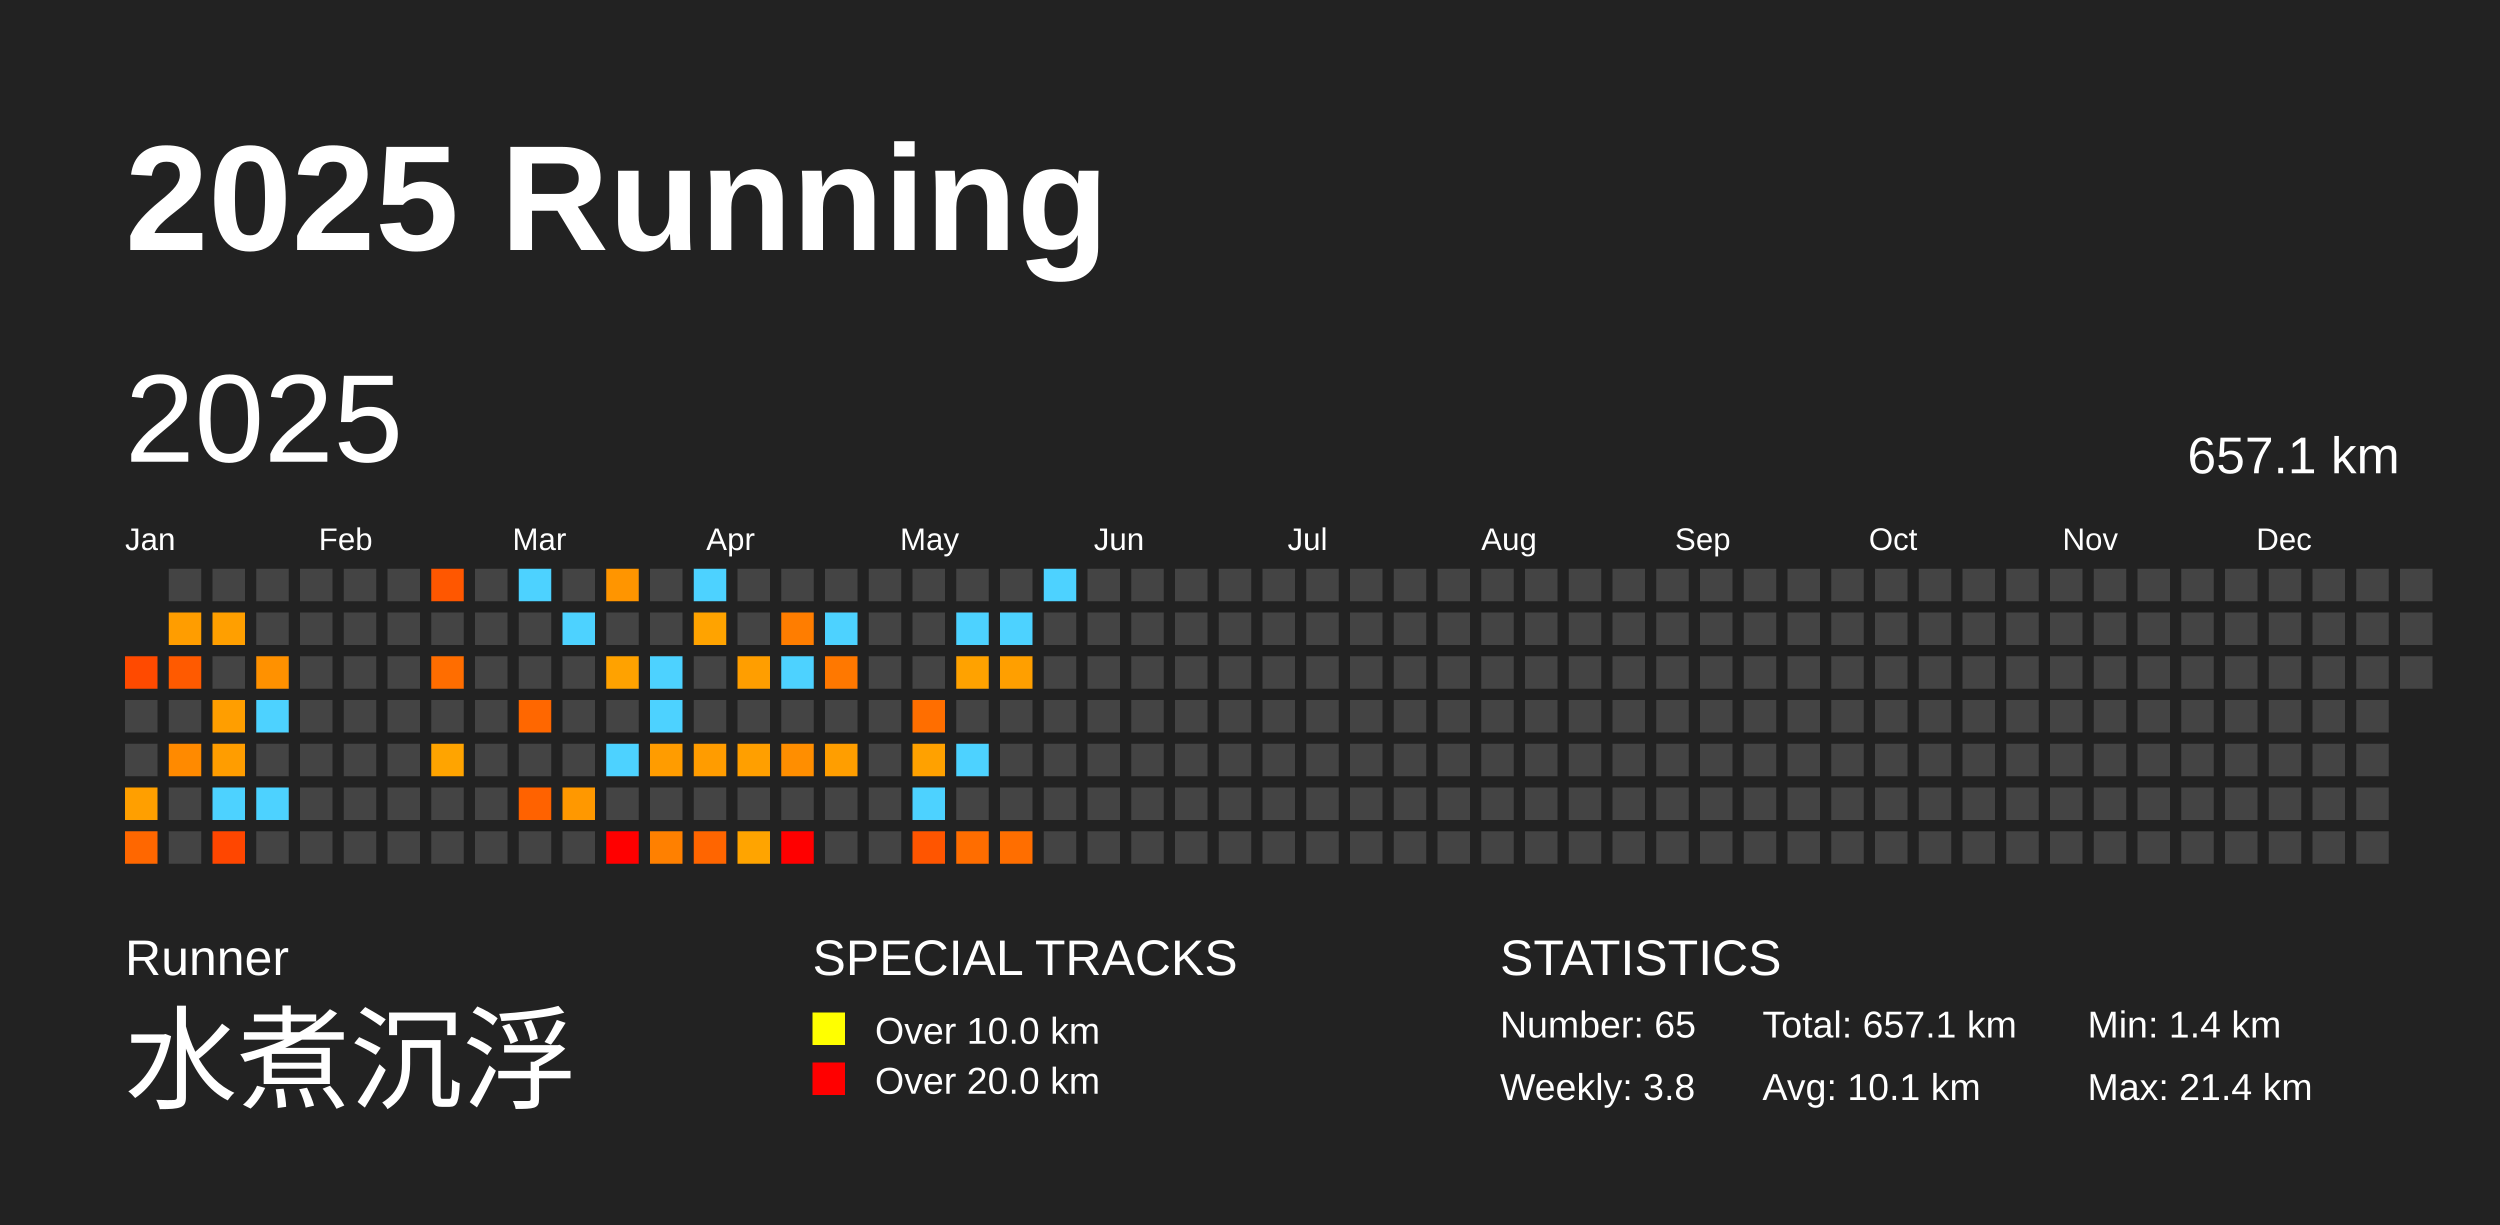
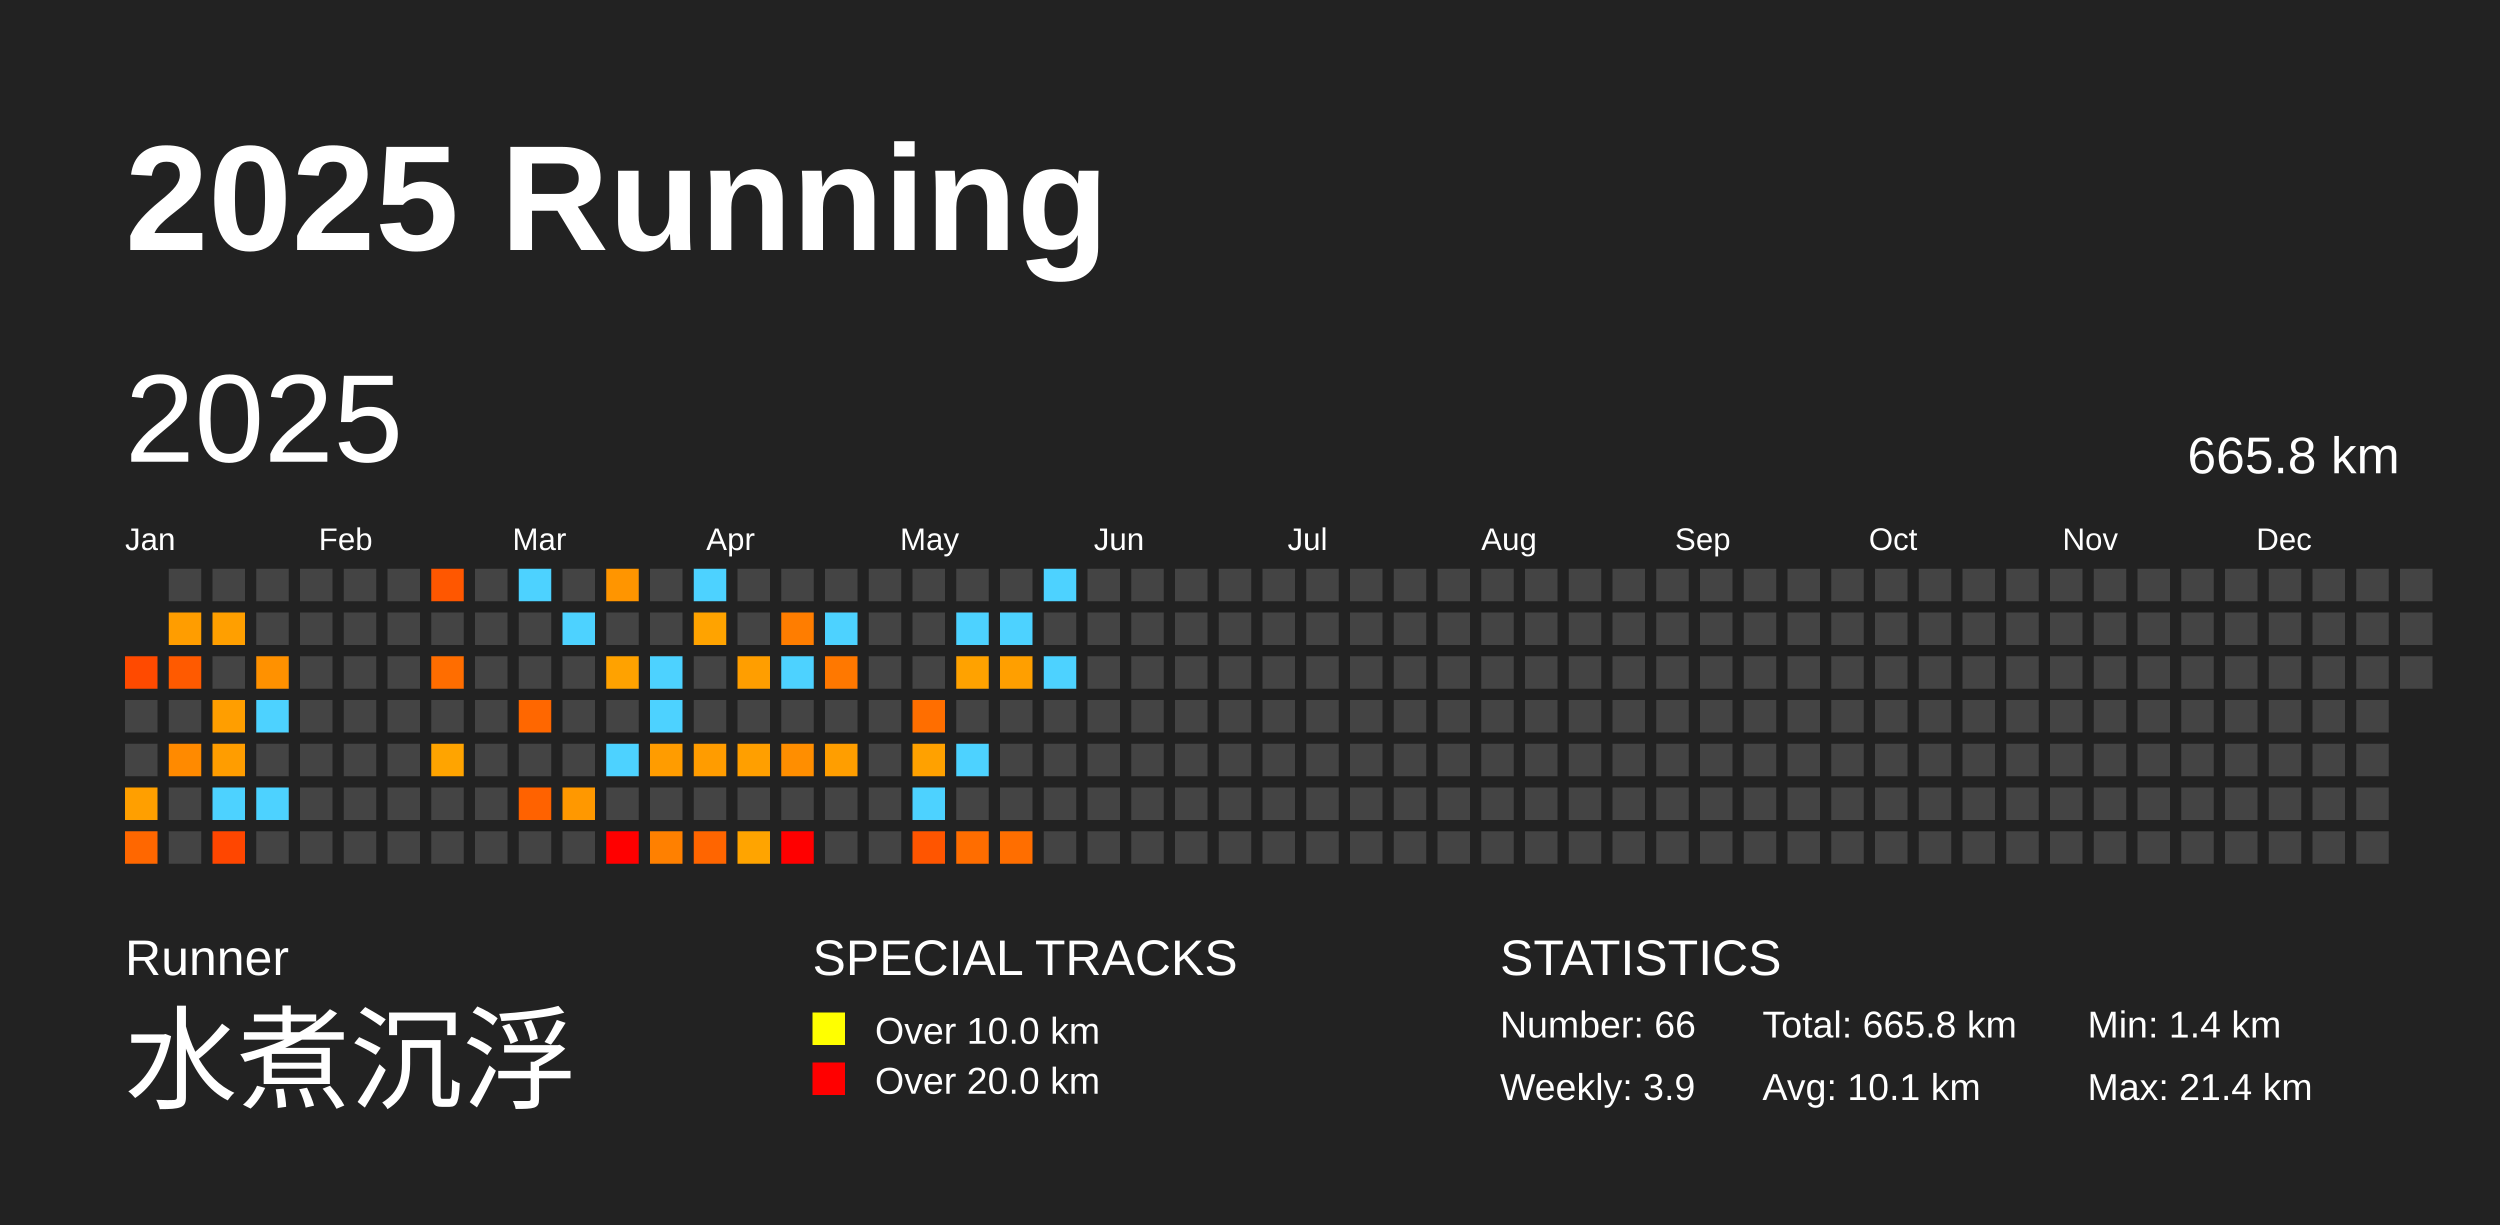
<svg xmlns="http://www.w3.org/2000/svg" baseProfile="full" height="98mm" version="1.1" viewBox="0,0,200,98" width="200mm">
  <defs />
  <rect fill="#222222" height="98" width="200" x="0" y="0" />
  <text fill="#FFFFFF" style="font-size:12px; font-family:Arial; font-weight:bold;" x="10" y="20">2025 Running</text>
  <text fill="#FFFFFF" style="font-size:4px; font-family:Arial" x="10" y="78">Runner</text>
  <text fill="#FFFFFF" style="font-size:9px; font-family:Arial" x="10" y="88">水煮沉浮</text>
  <text fill="#FFFFFF" style="font-size:4px; font-family:Arial" x="65" y="78">SPECIAL TRACKS</text>
  <rect fill="yellow" height="2.6" width="2.6" x="65" y="81" />
  <text fill="#FFFFFF" style="font-size:3px; font-family:Arial" x="70" y="83.5">Over 10.0 km</text>
  <rect fill="red" height="2.6" width="2.6" x="65" y="85" />
  <text fill="#FFFFFF" style="font-size:3px; font-family:Arial" x="70" y="87.5">Over 20.0 km</text>
  <text fill="#FFFFFF" style="font-size:4px; font-family:Arial" x="120" y="78">STATISTICS</text>
-   <text fill="#FFFFFF" style="font-size:3px; font-family:Arial" x="120" y="83">Number: 65</text>
-   <text fill="#FFFFFF" style="font-size:3px; font-family:Arial" x="120" y="88">Weekly: 3.8</text>
-   <text fill="#FFFFFF" style="font-size:3px; font-family:Arial" x="141" y="83">Total: 657.1 km</text>
+   <text fill="#FFFFFF" style="font-size:3px; font-family:Arial" x="120" y="83">Number: 66</text>
+   <text fill="#FFFFFF" style="font-size:3px; font-family:Arial" x="120" y="88">Weekly: 3.9</text>
+   <text fill="#FFFFFF" style="font-size:3px; font-family:Arial" x="141" y="83">Total: 665.8 km</text>
  <text fill="#FFFFFF" style="font-size:3px; font-family:Arial" x="141" y="88">Avg: 10.1 km</text>
  <text fill="#FFFFFF" style="font-size:3px; font-family:Arial" x="167" y="83">Min: 1.4 km</text>
  <text fill="#FFFFFF" style="font-size:3px; font-family:Arial" x="167" y="88">Max: 21.4 km</text>
  <text dominant-baseline="hanging" fill="#FFFFFF" style="font-size:10.0px; font-family:Arial;" x="10" y="30">2025</text>
-   <text dominant-baseline="hanging" fill="#FFFFFF" style="font-size:4.125px; font-family:Arial;" x="175" y="35">657.1 km</text>
+   <text dominant-baseline="hanging" fill="#FFFFFF" style="font-size:4.125px; font-family:Arial;" x="175" y="35">665.8 km</text>
  <text fill="#FFFFFF" style="font-size:2.5px; font-family:Arial" x="10.0" y="44">Jan</text>
  <text fill="#FFFFFF" style="font-size:2.5px; font-family:Arial" x="25.5" y="44">Feb</text>
  <text fill="#FFFFFF" style="font-size:2.5px; font-family:Arial" x="41.0" y="44">Mar</text>
  <text fill="#FFFFFF" style="font-size:2.5px; font-family:Arial" x="56.5" y="44">Apr</text>
  <text fill="#FFFFFF" style="font-size:2.5px; font-family:Arial" x="72.0" y="44">May</text>
  <text fill="#FFFFFF" style="font-size:2.5px; font-family:Arial" x="87.5" y="44">Jun</text>
  <text fill="#FFFFFF" style="font-size:2.5px; font-family:Arial" x="103.0" y="44">Jul</text>
  <text fill="#FFFFFF" style="font-size:2.5px; font-family:Arial" x="118.5" y="44">Aug</text>
  <text fill="#FFFFFF" style="font-size:2.5px; font-family:Arial" x="134.0" y="44">Sep</text>
  <text fill="#FFFFFF" style="font-size:2.5px; font-family:Arial" x="149.5" y="44">Oct</text>
  <text fill="#FFFFFF" style="font-size:2.5px; font-family:Arial" x="165.0" y="44">Nov</text>
  <text fill="#FFFFFF" style="font-size:2.5px; font-family:Arial" x="180.5" y="44">Dec</text>
  <rect fill="#ff4a00" height="2.6" width="2.6" x="10.0" y="52.5" />
  <rect fill="#444444" height="2.6" width="2.6" x="10.0" y="56.0" />
  <rect fill="#444444" height="2.6" width="2.6" x="10.0" y="59.5" />
  <rect fill="#ff9f00" height="2.6" width="2.6" x="10.0" y="63.0" />
  <rect fill="#ff6700" height="2.6" width="2.6" x="10.0" y="66.5" />
  <rect fill="#444444" height="2.6" width="2.6" x="13.5" y="45.5" />
  <rect fill="#ff9d00" height="2.6" width="2.6" x="13.5" y="49.0" />
  <rect fill="#ff5a00" height="2.6" width="2.6" x="13.5" y="52.5" />
  <rect fill="#444444" height="2.6" width="2.6" x="13.5" y="56.0" />
  <rect fill="#ff8a00" height="2.6" width="2.6" x="13.5" y="59.5" />
  <rect fill="#444444" height="2.6" width="2.6" x="13.5" y="63.0" />
  <rect fill="#444444" height="2.6" width="2.6" x="13.5" y="66.5" />
  <rect fill="#444444" height="2.6" width="2.6" x="17.0" y="45.5" />
  <rect fill="#ff9f00" height="2.6" width="2.6" x="17.0" y="49.0" />
  <rect fill="#444444" height="2.6" width="2.6" x="17.0" y="52.5" />
  <rect fill="#ff9e00" height="2.6" width="2.6" x="17.0" y="56.0" />
  <rect fill="#ff9d00" height="2.6" width="2.6" x="17.0" y="59.5" />
  <rect fill="#4dd2ff" height="2.6" width="2.6" x="17.0" y="63.0" />
  <rect fill="#ff4600" height="2.6" width="2.6" x="17.0" y="66.5" />
  <rect fill="#444444" height="2.6" width="2.6" x="20.5" y="45.5" />
  <rect fill="#444444" height="2.6" width="2.6" x="20.5" y="49.0" />
  <rect fill="#ff9100" height="2.6" width="2.6" x="20.5" y="52.5" />
  <rect fill="#4dd2ff" height="2.6" width="2.6" x="20.5" y="56.0" />
  <rect fill="#444444" height="2.6" width="2.6" x="20.5" y="59.5" />
  <rect fill="#4dd2ff" height="2.6" width="2.6" x="20.5" y="63.0" />
  <rect fill="#444444" height="2.6" width="2.6" x="20.5" y="66.5" />
  <rect fill="#444444" height="2.6" width="2.6" x="24.0" y="45.5" />
  <rect fill="#444444" height="2.6" width="2.6" x="24.0" y="49.0" />
  <rect fill="#444444" height="2.6" width="2.6" x="24.0" y="52.5" />
  <rect fill="#444444" height="2.6" width="2.6" x="24.0" y="56.0" />
  <rect fill="#444444" height="2.6" width="2.6" x="24.0" y="59.5" />
  <rect fill="#444444" height="2.6" width="2.6" x="24.0" y="63.0" />
  <rect fill="#444444" height="2.6" width="2.6" x="24.0" y="66.5" />
  <rect fill="#444444" height="2.6" width="2.6" x="27.5" y="45.5" />
  <rect fill="#444444" height="2.6" width="2.6" x="27.5" y="49.0" />
  <rect fill="#444444" height="2.6" width="2.6" x="27.5" y="52.5" />
  <rect fill="#444444" height="2.6" width="2.6" x="27.5" y="56.0" />
  <rect fill="#444444" height="2.6" width="2.6" x="27.5" y="59.5" />
  <rect fill="#444444" height="2.6" width="2.6" x="27.5" y="63.0" />
  <rect fill="#444444" height="2.6" width="2.6" x="27.5" y="66.5" />
  <rect fill="#444444" height="2.6" width="2.6" x="31.0" y="45.5" />
  <rect fill="#444444" height="2.6" width="2.6" x="31.0" y="49.0" />
  <rect fill="#444444" height="2.6" width="2.6" x="31.0" y="52.5" />
  <rect fill="#444444" height="2.6" width="2.6" x="31.0" y="56.0" />
  <rect fill="#444444" height="2.6" width="2.6" x="31.0" y="59.5" />
  <rect fill="#444444" height="2.6" width="2.6" x="31.0" y="63.0" />
  <rect fill="#444444" height="2.6" width="2.6" x="31.0" y="66.5" />
  <rect fill="#ff5700" height="2.6" width="2.6" x="34.5" y="45.5" />
  <rect fill="#444444" height="2.6" width="2.6" x="34.5" y="49.0" />
  <rect fill="#ff6d00" height="2.6" width="2.6" x="34.5" y="52.5" />
  <rect fill="#444444" height="2.6" width="2.6" x="34.5" y="56.0" />
  <rect fill="#ffa400" height="2.6" width="2.6" x="34.5" y="59.5" />
  <rect fill="#444444" height="2.6" width="2.6" x="34.5" y="63.0" />
  <rect fill="#444444" height="2.6" width="2.6" x="34.5" y="66.5" />
  <rect fill="#444444" height="2.6" width="2.6" x="38.0" y="45.5" />
  <rect fill="#444444" height="2.6" width="2.6" x="38.0" y="49.0" />
  <rect fill="#444444" height="2.6" width="2.6" x="38.0" y="52.5" />
  <rect fill="#444444" height="2.6" width="2.6" x="38.0" y="56.0" />
  <rect fill="#444444" height="2.6" width="2.6" x="38.0" y="59.5" />
  <rect fill="#444444" height="2.6" width="2.6" x="38.0" y="63.0" />
  <rect fill="#444444" height="2.6" width="2.6" x="38.0" y="66.5" />
  <rect fill="#4dd2ff" height="2.6" width="2.6" x="41.5" y="45.5" />
  <rect fill="#444444" height="2.6" width="2.6" x="41.5" y="49.0" />
  <rect fill="#444444" height="2.6" width="2.6" x="41.5" y="52.5" />
  <rect fill="#ff6700" height="2.6" width="2.6" x="41.5" y="56.0" />
  <rect fill="#444444" height="2.6" width="2.6" x="41.5" y="59.5" />
  <rect fill="#ff6200" height="2.6" width="2.6" x="41.5" y="63.0" />
  <rect fill="#444444" height="2.6" width="2.6" x="41.5" y="66.5" />
  <rect fill="#444444" height="2.6" width="2.6" x="45.0" y="45.5" />
  <rect fill="#4dd2ff" height="2.6" width="2.6" x="45.0" y="49.0" />
  <rect fill="#444444" height="2.6" width="2.6" x="45.0" y="52.5" />
  <rect fill="#444444" height="2.6" width="2.6" x="45.0" y="56.0" />
  <rect fill="#444444" height="2.6" width="2.6" x="45.0" y="59.5" />
  <rect fill="#ff9800" height="2.6" width="2.6" x="45.0" y="63.0" />
  <rect fill="#444444" height="2.6" width="2.6" x="45.0" y="66.5" />
  <rect fill="#ff9500" height="2.6" width="2.6" x="48.5" y="45.5" />
  <rect fill="#444444" height="2.6" width="2.6" x="48.5" y="49.0" />
  <rect fill="#ffa200" height="2.6" width="2.6" x="48.5" y="52.5" />
  <rect fill="#444444" height="2.6" width="2.6" x="48.5" y="56.0" />
  <rect fill="#4dd2ff" height="2.6" width="2.6" x="48.5" y="59.5" />
  <rect fill="#444444" height="2.6" width="2.6" x="48.5" y="63.0" />
  <rect fill="red" height="2.6" width="2.6" x="48.5" y="66.5" />
  <rect fill="#444444" height="2.6" width="2.6" x="52.0" y="45.5" />
  <rect fill="#444444" height="2.6" width="2.6" x="52.0" y="49.0" />
  <rect fill="#4dd2ff" height="2.6" width="2.6" x="52.0" y="52.5" />
  <rect fill="#4dd2ff" height="2.6" width="2.6" x="52.0" y="56.0" />
  <rect fill="#ff9c00" height="2.6" width="2.6" x="52.0" y="59.5" />
  <rect fill="#444444" height="2.6" width="2.6" x="52.0" y="63.0" />
  <rect fill="#ff8000" height="2.6" width="2.6" x="52.0" y="66.5" />
  <rect fill="#4dd2ff" height="2.6" width="2.6" x="55.5" y="45.5" />
  <rect fill="#ffa300" height="2.6" width="2.6" x="55.5" y="49.0" />
  <rect fill="#444444" height="2.6" width="2.6" x="55.5" y="52.5" />
  <rect fill="#444444" height="2.6" width="2.6" x="55.5" y="56.0" />
  <rect fill="#ff9c00" height="2.6" width="2.6" x="55.5" y="59.5" />
  <rect fill="#444444" height="2.6" width="2.6" x="55.5" y="63.0" />
  <rect fill="#ff6500" height="2.6" width="2.6" x="55.5" y="66.5" />
  <rect fill="#444444" height="2.6" width="2.6" x="59.0" y="45.5" />
  <rect fill="#444444" height="2.6" width="2.6" x="59.0" y="49.0" />
  <rect fill="#ff9e00" height="2.6" width="2.6" x="59.0" y="52.5" />
  <rect fill="#444444" height="2.6" width="2.6" x="59.0" y="56.0" />
  <rect fill="#ff9f00" height="2.6" width="2.6" x="59.0" y="59.5" />
  <rect fill="#444444" height="2.6" width="2.6" x="59.0" y="63.0" />
  <rect fill="#ffa400" height="2.6" width="2.6" x="59.0" y="66.5" />
  <rect fill="#444444" height="2.6" width="2.6" x="62.5" y="45.5" />
  <rect fill="#ff7d00" height="2.6" width="2.6" x="62.5" y="49.0" />
  <rect fill="#4dd2ff" height="2.6" width="2.6" x="62.5" y="52.5" />
  <rect fill="#444444" height="2.6" width="2.6" x="62.5" y="56.0" />
  <rect fill="#ff8e00" height="2.6" width="2.6" x="62.5" y="59.5" />
  <rect fill="#444444" height="2.6" width="2.6" x="62.5" y="63.0" />
  <rect fill="red" height="2.6" width="2.6" x="62.5" y="66.5" />
  <rect fill="#444444" height="2.6" width="2.6" x="66.0" y="45.5" />
  <rect fill="#4dd2ff" height="2.6" width="2.6" x="66.0" y="49.0" />
  <rect fill="#ff7800" height="2.6" width="2.6" x="66.0" y="52.5" />
  <rect fill="#444444" height="2.6" width="2.6" x="66.0" y="56.0" />
  <rect fill="#ff9e00" height="2.6" width="2.6" x="66.0" y="59.5" />
  <rect fill="#444444" height="2.6" width="2.6" x="66.0" y="63.0" />
  <rect fill="#444444" height="2.6" width="2.6" x="66.0" y="66.5" />
  <rect fill="#444444" height="2.6" width="2.6" x="69.5" y="45.5" />
  <rect fill="#444444" height="2.6" width="2.6" x="69.5" y="49.0" />
  <rect fill="#444444" height="2.6" width="2.6" x="69.5" y="52.5" />
  <rect fill="#444444" height="2.6" width="2.6" x="69.5" y="56.0" />
  <rect fill="#444444" height="2.6" width="2.6" x="69.5" y="59.5" />
  <rect fill="#444444" height="2.6" width="2.6" x="69.5" y="63.0" />
  <rect fill="#444444" height="2.6" width="2.6" x="69.5" y="66.5" />
  <rect fill="#444444" height="2.6" width="2.6" x="73.0" y="45.5" />
  <rect fill="#444444" height="2.6" width="2.6" x="73.0" y="49.0" />
  <rect fill="#444444" height="2.6" width="2.6" x="73.0" y="52.5" />
  <rect fill="#ff6e00" height="2.6" width="2.6" x="73.0" y="56.0" />
  <rect fill="#ffa100" height="2.6" width="2.6" x="73.0" y="59.5" />
  <rect fill="#4dd2ff" height="2.6" width="2.6" x="73.0" y="63.0" />
  <rect fill="#ff5500" height="2.6" width="2.6" x="73.0" y="66.5" />
  <rect fill="#444444" height="2.6" width="2.6" x="76.5" y="45.5" />
  <rect fill="#4dd2ff" height="2.6" width="2.6" x="76.5" y="49.0" />
  <rect fill="#ffa200" height="2.6" width="2.6" x="76.5" y="52.5" />
  <rect fill="#444444" height="2.6" width="2.6" x="76.5" y="56.0" />
  <rect fill="#4dd2ff" height="2.6" width="2.6" x="76.5" y="59.5" />
  <rect fill="#444444" height="2.6" width="2.6" x="76.5" y="63.0" />
  <rect fill="#ff6d00" height="2.6" width="2.6" x="76.5" y="66.5" />
  <rect fill="#444444" height="2.6" width="2.6" x="80.0" y="45.5" />
  <rect fill="#4dd2ff" height="2.6" width="2.6" x="80.0" y="49.0" />
  <rect fill="#ff9f00" height="2.6" width="2.6" x="80.0" y="52.5" />
  <rect fill="#444444" height="2.6" width="2.6" x="80.0" y="56.0" />
  <rect fill="#444444" height="2.6" width="2.6" x="80.0" y="59.5" />
  <rect fill="#444444" height="2.6" width="2.6" x="80.0" y="63.0" />
  <rect fill="#ff6e00" height="2.6" width="2.6" x="80.0" y="66.5" />
  <rect fill="#4dd2ff" height="2.6" width="2.6" x="83.5" y="45.5" />
  <rect fill="#444444" height="2.6" width="2.6" x="83.5" y="49.0" />
-   <rect fill="#444444" height="2.6" width="2.6" x="83.5" y="52.5" />
+   <rect fill="#4dd2ff" height="2.6" width="2.6" x="83.5" y="52.5" />
  <rect fill="#444444" height="2.6" width="2.6" x="83.5" y="56.0" />
  <rect fill="#444444" height="2.6" width="2.6" x="83.5" y="59.5" />
  <rect fill="#444444" height="2.6" width="2.6" x="83.5" y="63.0" />
  <rect fill="#444444" height="2.6" width="2.6" x="83.5" y="66.5" />
  <rect fill="#444444" height="2.6" width="2.6" x="87.0" y="45.5" />
  <rect fill="#444444" height="2.6" width="2.6" x="87.0" y="49.0" />
  <rect fill="#444444" height="2.6" width="2.6" x="87.0" y="52.5" />
  <rect fill="#444444" height="2.6" width="2.6" x="87.0" y="56.0" />
  <rect fill="#444444" height="2.6" width="2.6" x="87.0" y="59.5" />
  <rect fill="#444444" height="2.6" width="2.6" x="87.0" y="63.0" />
  <rect fill="#444444" height="2.6" width="2.6" x="87.0" y="66.5" />
  <rect fill="#444444" height="2.6" width="2.6" x="90.5" y="45.5" />
  <rect fill="#444444" height="2.6" width="2.6" x="90.5" y="49.0" />
  <rect fill="#444444" height="2.6" width="2.6" x="90.5" y="52.5" />
  <rect fill="#444444" height="2.6" width="2.6" x="90.5" y="56.0" />
  <rect fill="#444444" height="2.6" width="2.6" x="90.5" y="59.5" />
  <rect fill="#444444" height="2.6" width="2.6" x="90.5" y="63.0" />
  <rect fill="#444444" height="2.6" width="2.6" x="90.5" y="66.5" />
  <rect fill="#444444" height="2.6" width="2.6" x="94.0" y="45.5" />
  <rect fill="#444444" height="2.6" width="2.6" x="94.0" y="49.0" />
  <rect fill="#444444" height="2.6" width="2.6" x="94.0" y="52.5" />
  <rect fill="#444444" height="2.6" width="2.6" x="94.0" y="56.0" />
  <rect fill="#444444" height="2.6" width="2.6" x="94.0" y="59.5" />
  <rect fill="#444444" height="2.6" width="2.6" x="94.0" y="63.0" />
  <rect fill="#444444" height="2.6" width="2.6" x="94.0" y="66.5" />
  <rect fill="#444444" height="2.6" width="2.6" x="97.5" y="45.5" />
  <rect fill="#444444" height="2.6" width="2.6" x="97.5" y="49.0" />
  <rect fill="#444444" height="2.6" width="2.6" x="97.5" y="52.5" />
  <rect fill="#444444" height="2.6" width="2.6" x="97.5" y="56.0" />
  <rect fill="#444444" height="2.6" width="2.6" x="97.5" y="59.5" />
  <rect fill="#444444" height="2.6" width="2.6" x="97.5" y="63.0" />
  <rect fill="#444444" height="2.6" width="2.6" x="97.5" y="66.5" />
  <rect fill="#444444" height="2.6" width="2.6" x="101.0" y="45.5" />
  <rect fill="#444444" height="2.6" width="2.6" x="101.0" y="49.0" />
  <rect fill="#444444" height="2.6" width="2.6" x="101.0" y="52.5" />
  <rect fill="#444444" height="2.6" width="2.6" x="101.0" y="56.0" />
  <rect fill="#444444" height="2.6" width="2.6" x="101.0" y="59.5" />
  <rect fill="#444444" height="2.6" width="2.6" x="101.0" y="63.0" />
  <rect fill="#444444" height="2.6" width="2.6" x="101.0" y="66.5" />
  <rect fill="#444444" height="2.6" width="2.6" x="104.5" y="45.5" />
  <rect fill="#444444" height="2.6" width="2.6" x="104.5" y="49.0" />
  <rect fill="#444444" height="2.6" width="2.6" x="104.5" y="52.5" />
  <rect fill="#444444" height="2.6" width="2.6" x="104.5" y="56.0" />
  <rect fill="#444444" height="2.6" width="2.6" x="104.5" y="59.5" />
  <rect fill="#444444" height="2.6" width="2.6" x="104.5" y="63.0" />
  <rect fill="#444444" height="2.6" width="2.6" x="104.5" y="66.5" />
  <rect fill="#444444" height="2.6" width="2.6" x="108.0" y="45.5" />
  <rect fill="#444444" height="2.6" width="2.6" x="108.0" y="49.0" />
  <rect fill="#444444" height="2.6" width="2.6" x="108.0" y="52.5" />
  <rect fill="#444444" height="2.6" width="2.6" x="108.0" y="56.0" />
  <rect fill="#444444" height="2.6" width="2.6" x="108.0" y="59.5" />
  <rect fill="#444444" height="2.6" width="2.6" x="108.0" y="63.0" />
  <rect fill="#444444" height="2.6" width="2.6" x="108.0" y="66.5" />
  <rect fill="#444444" height="2.6" width="2.6" x="111.5" y="45.5" />
  <rect fill="#444444" height="2.6" width="2.6" x="111.5" y="49.0" />
  <rect fill="#444444" height="2.6" width="2.6" x="111.5" y="52.5" />
  <rect fill="#444444" height="2.6" width="2.6" x="111.5" y="56.0" />
  <rect fill="#444444" height="2.6" width="2.6" x="111.5" y="59.5" />
  <rect fill="#444444" height="2.6" width="2.6" x="111.5" y="63.0" />
  <rect fill="#444444" height="2.6" width="2.6" x="111.5" y="66.5" />
  <rect fill="#444444" height="2.6" width="2.6" x="115.0" y="45.5" />
  <rect fill="#444444" height="2.6" width="2.6" x="115.0" y="49.0" />
  <rect fill="#444444" height="2.6" width="2.6" x="115.0" y="52.5" />
  <rect fill="#444444" height="2.6" width="2.6" x="115.0" y="56.0" />
  <rect fill="#444444" height="2.6" width="2.6" x="115.0" y="59.5" />
  <rect fill="#444444" height="2.6" width="2.6" x="115.0" y="63.0" />
  <rect fill="#444444" height="2.6" width="2.6" x="115.0" y="66.5" />
  <rect fill="#444444" height="2.6" width="2.6" x="118.5" y="45.5" />
  <rect fill="#444444" height="2.6" width="2.6" x="118.5" y="49.0" />
  <rect fill="#444444" height="2.6" width="2.6" x="118.5" y="52.5" />
  <rect fill="#444444" height="2.6" width="2.6" x="118.5" y="56.0" />
  <rect fill="#444444" height="2.6" width="2.6" x="118.5" y="59.5" />
  <rect fill="#444444" height="2.6" width="2.6" x="118.5" y="63.0" />
  <rect fill="#444444" height="2.6" width="2.6" x="118.5" y="66.5" />
  <rect fill="#444444" height="2.6" width="2.6" x="122.0" y="45.5" />
  <rect fill="#444444" height="2.6" width="2.6" x="122.0" y="49.0" />
  <rect fill="#444444" height="2.6" width="2.6" x="122.0" y="52.5" />
  <rect fill="#444444" height="2.6" width="2.6" x="122.0" y="56.0" />
  <rect fill="#444444" height="2.6" width="2.6" x="122.0" y="59.5" />
  <rect fill="#444444" height="2.6" width="2.6" x="122.0" y="63.0" />
  <rect fill="#444444" height="2.6" width="2.6" x="122.0" y="66.5" />
  <rect fill="#444444" height="2.6" width="2.6" x="125.5" y="45.5" />
  <rect fill="#444444" height="2.6" width="2.6" x="125.5" y="49.0" />
  <rect fill="#444444" height="2.6" width="2.6" x="125.5" y="52.5" />
  <rect fill="#444444" height="2.6" width="2.6" x="125.5" y="56.0" />
  <rect fill="#444444" height="2.6" width="2.6" x="125.5" y="59.5" />
  <rect fill="#444444" height="2.6" width="2.6" x="125.5" y="63.0" />
  <rect fill="#444444" height="2.6" width="2.6" x="125.5" y="66.5" />
  <rect fill="#444444" height="2.6" width="2.6" x="129.0" y="45.5" />
  <rect fill="#444444" height="2.6" width="2.6" x="129.0" y="49.0" />
  <rect fill="#444444" height="2.6" width="2.6" x="129.0" y="52.5" />
  <rect fill="#444444" height="2.6" width="2.6" x="129.0" y="56.0" />
  <rect fill="#444444" height="2.6" width="2.6" x="129.0" y="59.5" />
  <rect fill="#444444" height="2.6" width="2.6" x="129.0" y="63.0" />
  <rect fill="#444444" height="2.6" width="2.6" x="129.0" y="66.5" />
  <rect fill="#444444" height="2.6" width="2.6" x="132.5" y="45.5" />
  <rect fill="#444444" height="2.6" width="2.6" x="132.5" y="49.0" />
  <rect fill="#444444" height="2.6" width="2.6" x="132.5" y="52.5" />
  <rect fill="#444444" height="2.6" width="2.6" x="132.5" y="56.0" />
  <rect fill="#444444" height="2.6" width="2.6" x="132.5" y="59.5" />
  <rect fill="#444444" height="2.6" width="2.6" x="132.5" y="63.0" />
  <rect fill="#444444" height="2.6" width="2.6" x="132.5" y="66.5" />
  <rect fill="#444444" height="2.6" width="2.6" x="136.0" y="45.5" />
  <rect fill="#444444" height="2.6" width="2.6" x="136.0" y="49.0" />
  <rect fill="#444444" height="2.6" width="2.6" x="136.0" y="52.5" />
  <rect fill="#444444" height="2.6" width="2.6" x="136.0" y="56.0" />
  <rect fill="#444444" height="2.6" width="2.6" x="136.0" y="59.5" />
  <rect fill="#444444" height="2.6" width="2.6" x="136.0" y="63.0" />
  <rect fill="#444444" height="2.6" width="2.6" x="136.0" y="66.5" />
  <rect fill="#444444" height="2.6" width="2.6" x="139.5" y="45.5" />
  <rect fill="#444444" height="2.6" width="2.6" x="139.5" y="49.0" />
  <rect fill="#444444" height="2.6" width="2.6" x="139.5" y="52.5" />
  <rect fill="#444444" height="2.6" width="2.6" x="139.5" y="56.0" />
  <rect fill="#444444" height="2.6" width="2.6" x="139.5" y="59.5" />
  <rect fill="#444444" height="2.6" width="2.6" x="139.5" y="63.0" />
  <rect fill="#444444" height="2.6" width="2.6" x="139.5" y="66.5" />
  <rect fill="#444444" height="2.6" width="2.6" x="143.0" y="45.5" />
  <rect fill="#444444" height="2.6" width="2.6" x="143.0" y="49.0" />
  <rect fill="#444444" height="2.6" width="2.6" x="143.0" y="52.5" />
  <rect fill="#444444" height="2.6" width="2.6" x="143.0" y="56.0" />
  <rect fill="#444444" height="2.6" width="2.6" x="143.0" y="59.5" />
  <rect fill="#444444" height="2.6" width="2.6" x="143.0" y="63.0" />
  <rect fill="#444444" height="2.6" width="2.6" x="143.0" y="66.5" />
  <rect fill="#444444" height="2.6" width="2.6" x="146.5" y="45.5" />
  <rect fill="#444444" height="2.6" width="2.6" x="146.5" y="49.0" />
  <rect fill="#444444" height="2.6" width="2.6" x="146.5" y="52.5" />
  <rect fill="#444444" height="2.6" width="2.6" x="146.5" y="56.0" />
  <rect fill="#444444" height="2.6" width="2.6" x="146.5" y="59.5" />
  <rect fill="#444444" height="2.6" width="2.6" x="146.5" y="63.0" />
  <rect fill="#444444" height="2.6" width="2.6" x="146.5" y="66.5" />
  <rect fill="#444444" height="2.6" width="2.6" x="150.0" y="45.5" />
  <rect fill="#444444" height="2.6" width="2.6" x="150.0" y="49.0" />
  <rect fill="#444444" height="2.6" width="2.6" x="150.0" y="52.5" />
  <rect fill="#444444" height="2.6" width="2.6" x="150.0" y="56.0" />
  <rect fill="#444444" height="2.6" width="2.6" x="150.0" y="59.5" />
  <rect fill="#444444" height="2.6" width="2.6" x="150.0" y="63.0" />
  <rect fill="#444444" height="2.6" width="2.6" x="150.0" y="66.5" />
  <rect fill="#444444" height="2.6" width="2.6" x="153.5" y="45.5" />
  <rect fill="#444444" height="2.6" width="2.6" x="153.5" y="49.0" />
  <rect fill="#444444" height="2.6" width="2.6" x="153.5" y="52.5" />
  <rect fill="#444444" height="2.6" width="2.6" x="153.5" y="56.0" />
  <rect fill="#444444" height="2.6" width="2.6" x="153.5" y="59.5" />
  <rect fill="#444444" height="2.6" width="2.6" x="153.5" y="63.0" />
  <rect fill="#444444" height="2.6" width="2.6" x="153.5" y="66.5" />
  <rect fill="#444444" height="2.6" width="2.6" x="157.0" y="45.5" />
  <rect fill="#444444" height="2.6" width="2.6" x="157.0" y="49.0" />
  <rect fill="#444444" height="2.6" width="2.6" x="157.0" y="52.5" />
  <rect fill="#444444" height="2.6" width="2.6" x="157.0" y="56.0" />
  <rect fill="#444444" height="2.6" width="2.6" x="157.0" y="59.5" />
  <rect fill="#444444" height="2.6" width="2.6" x="157.0" y="63.0" />
  <rect fill="#444444" height="2.6" width="2.6" x="157.0" y="66.5" />
  <rect fill="#444444" height="2.6" width="2.6" x="160.5" y="45.5" />
  <rect fill="#444444" height="2.6" width="2.6" x="160.5" y="49.0" />
  <rect fill="#444444" height="2.6" width="2.6" x="160.5" y="52.5" />
  <rect fill="#444444" height="2.6" width="2.6" x="160.5" y="56.0" />
  <rect fill="#444444" height="2.6" width="2.6" x="160.5" y="59.5" />
  <rect fill="#444444" height="2.6" width="2.6" x="160.5" y="63.0" />
  <rect fill="#444444" height="2.6" width="2.6" x="160.5" y="66.5" />
  <rect fill="#444444" height="2.6" width="2.6" x="164.0" y="45.5" />
  <rect fill="#444444" height="2.6" width="2.6" x="164.0" y="49.0" />
  <rect fill="#444444" height="2.6" width="2.6" x="164.0" y="52.5" />
  <rect fill="#444444" height="2.6" width="2.6" x="164.0" y="56.0" />
  <rect fill="#444444" height="2.6" width="2.6" x="164.0" y="59.5" />
  <rect fill="#444444" height="2.6" width="2.6" x="164.0" y="63.0" />
  <rect fill="#444444" height="2.6" width="2.6" x="164.0" y="66.5" />
  <rect fill="#444444" height="2.6" width="2.6" x="167.5" y="45.5" />
  <rect fill="#444444" height="2.6" width="2.6" x="167.5" y="49.0" />
  <rect fill="#444444" height="2.6" width="2.6" x="167.5" y="52.5" />
  <rect fill="#444444" height="2.6" width="2.6" x="167.5" y="56.0" />
  <rect fill="#444444" height="2.6" width="2.6" x="167.5" y="59.5" />
  <rect fill="#444444" height="2.6" width="2.6" x="167.5" y="63.0" />
  <rect fill="#444444" height="2.6" width="2.6" x="167.5" y="66.5" />
  <rect fill="#444444" height="2.6" width="2.6" x="171.0" y="45.5" />
  <rect fill="#444444" height="2.6" width="2.6" x="171.0" y="49.0" />
  <rect fill="#444444" height="2.6" width="2.6" x="171.0" y="52.5" />
  <rect fill="#444444" height="2.6" width="2.6" x="171.0" y="56.0" />
  <rect fill="#444444" height="2.6" width="2.6" x="171.0" y="59.5" />
  <rect fill="#444444" height="2.6" width="2.6" x="171.0" y="63.0" />
  <rect fill="#444444" height="2.6" width="2.6" x="171.0" y="66.5" />
  <rect fill="#444444" height="2.6" width="2.6" x="174.5" y="45.5" />
  <rect fill="#444444" height="2.6" width="2.6" x="174.5" y="49.0" />
  <rect fill="#444444" height="2.6" width="2.6" x="174.5" y="52.5" />
  <rect fill="#444444" height="2.6" width="2.6" x="174.5" y="56.0" />
  <rect fill="#444444" height="2.6" width="2.6" x="174.5" y="59.5" />
  <rect fill="#444444" height="2.6" width="2.6" x="174.5" y="63.0" />
  <rect fill="#444444" height="2.6" width="2.6" x="174.5" y="66.5" />
  <rect fill="#444444" height="2.6" width="2.6" x="178.0" y="45.5" />
  <rect fill="#444444" height="2.6" width="2.6" x="178.0" y="49.0" />
  <rect fill="#444444" height="2.6" width="2.6" x="178.0" y="52.5" />
  <rect fill="#444444" height="2.6" width="2.6" x="178.0" y="56.0" />
  <rect fill="#444444" height="2.6" width="2.6" x="178.0" y="59.5" />
  <rect fill="#444444" height="2.6" width="2.6" x="178.0" y="63.0" />
  <rect fill="#444444" height="2.6" width="2.6" x="178.0" y="66.5" />
  <rect fill="#444444" height="2.6" width="2.6" x="181.5" y="45.5" />
  <rect fill="#444444" height="2.6" width="2.6" x="181.5" y="49.0" />
  <rect fill="#444444" height="2.6" width="2.6" x="181.5" y="52.5" />
  <rect fill="#444444" height="2.6" width="2.6" x="181.5" y="56.0" />
  <rect fill="#444444" height="2.6" width="2.6" x="181.5" y="59.5" />
  <rect fill="#444444" height="2.6" width="2.6" x="181.5" y="63.0" />
  <rect fill="#444444" height="2.6" width="2.6" x="181.5" y="66.5" />
  <rect fill="#444444" height="2.6" width="2.6" x="185.0" y="45.5" />
  <rect fill="#444444" height="2.6" width="2.6" x="185.0" y="49.0" />
  <rect fill="#444444" height="2.6" width="2.6" x="185.0" y="52.5" />
  <rect fill="#444444" height="2.6" width="2.6" x="185.0" y="56.0" />
  <rect fill="#444444" height="2.6" width="2.6" x="185.0" y="59.5" />
  <rect fill="#444444" height="2.6" width="2.6" x="185.0" y="63.0" />
  <rect fill="#444444" height="2.6" width="2.6" x="185.0" y="66.5" />
  <rect fill="#444444" height="2.6" width="2.6" x="188.5" y="45.5" />
  <rect fill="#444444" height="2.6" width="2.6" x="188.5" y="49.0" />
  <rect fill="#444444" height="2.6" width="2.6" x="188.5" y="52.5" />
  <rect fill="#444444" height="2.6" width="2.6" x="188.5" y="56.0" />
  <rect fill="#444444" height="2.6" width="2.6" x="188.5" y="59.5" />
  <rect fill="#444444" height="2.6" width="2.6" x="188.5" y="63.0" />
  <rect fill="#444444" height="2.6" width="2.6" x="188.5" y="66.5" />
  <rect fill="#444444" height="2.6" width="2.6" x="192.0" y="45.5" />
  <rect fill="#444444" height="2.6" width="2.6" x="192.0" y="49.0" />
  <rect fill="#444444" height="2.6" width="2.6" x="192.0" y="52.5" />
</svg>
